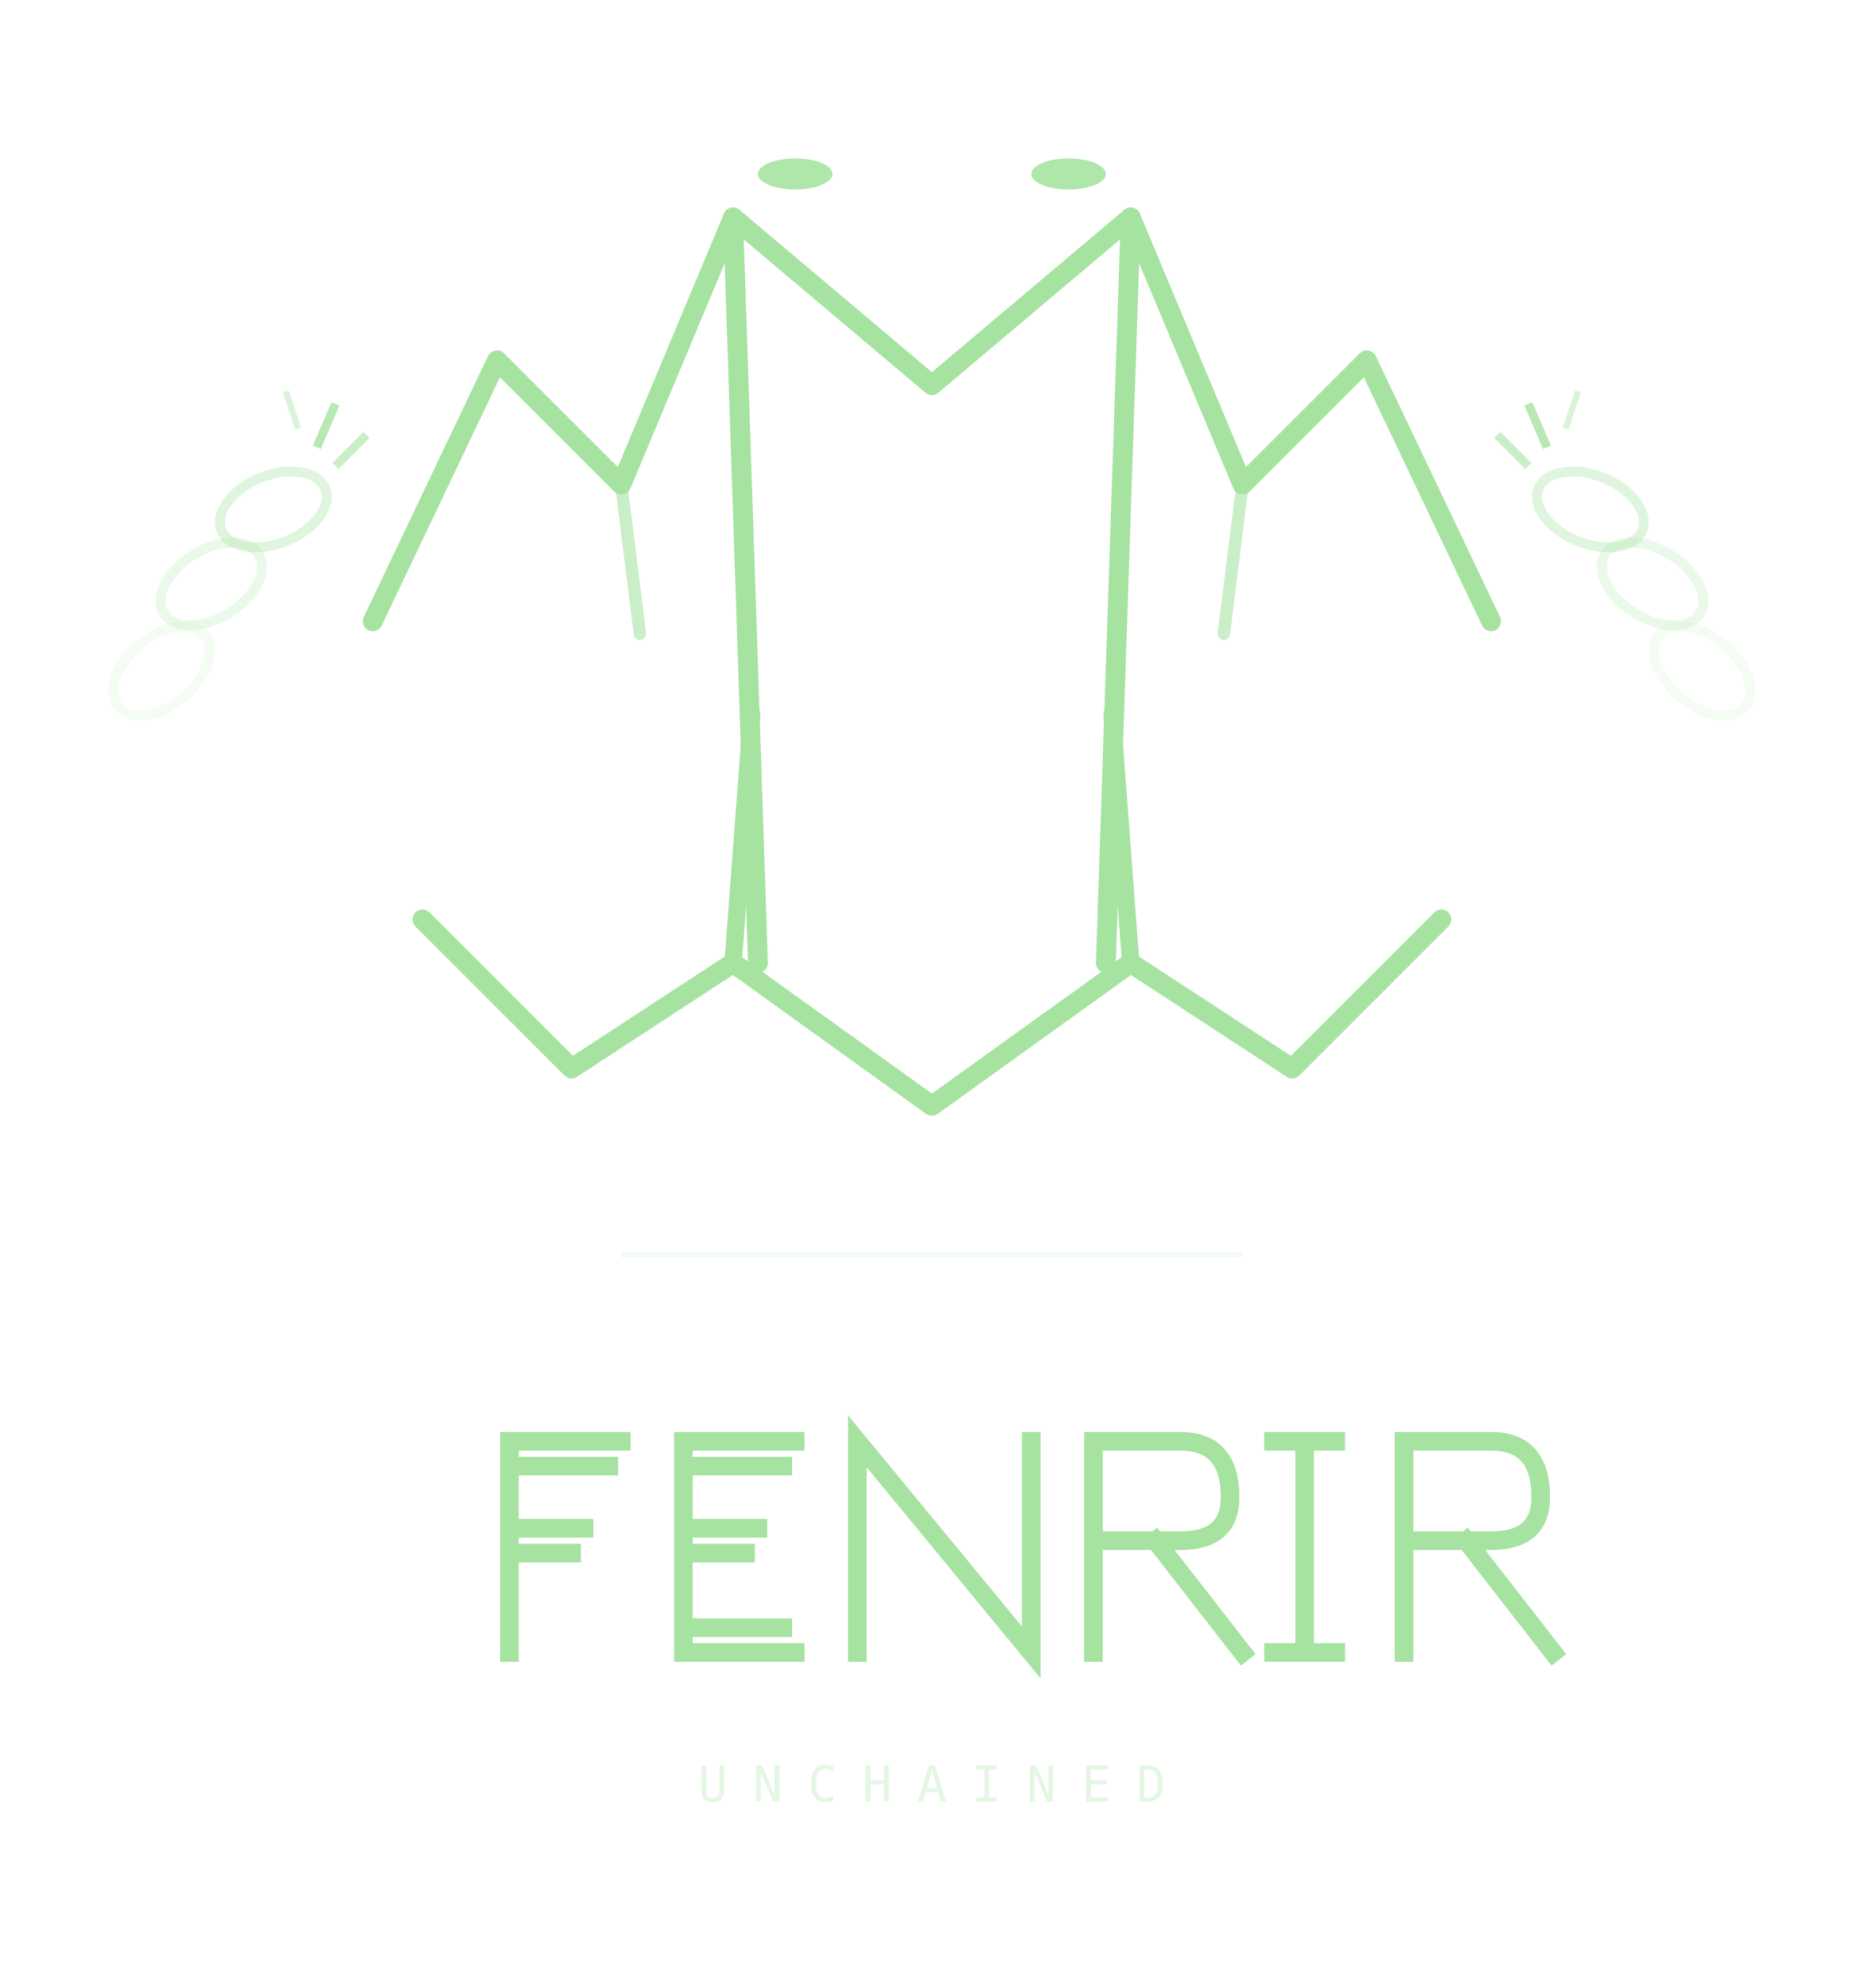
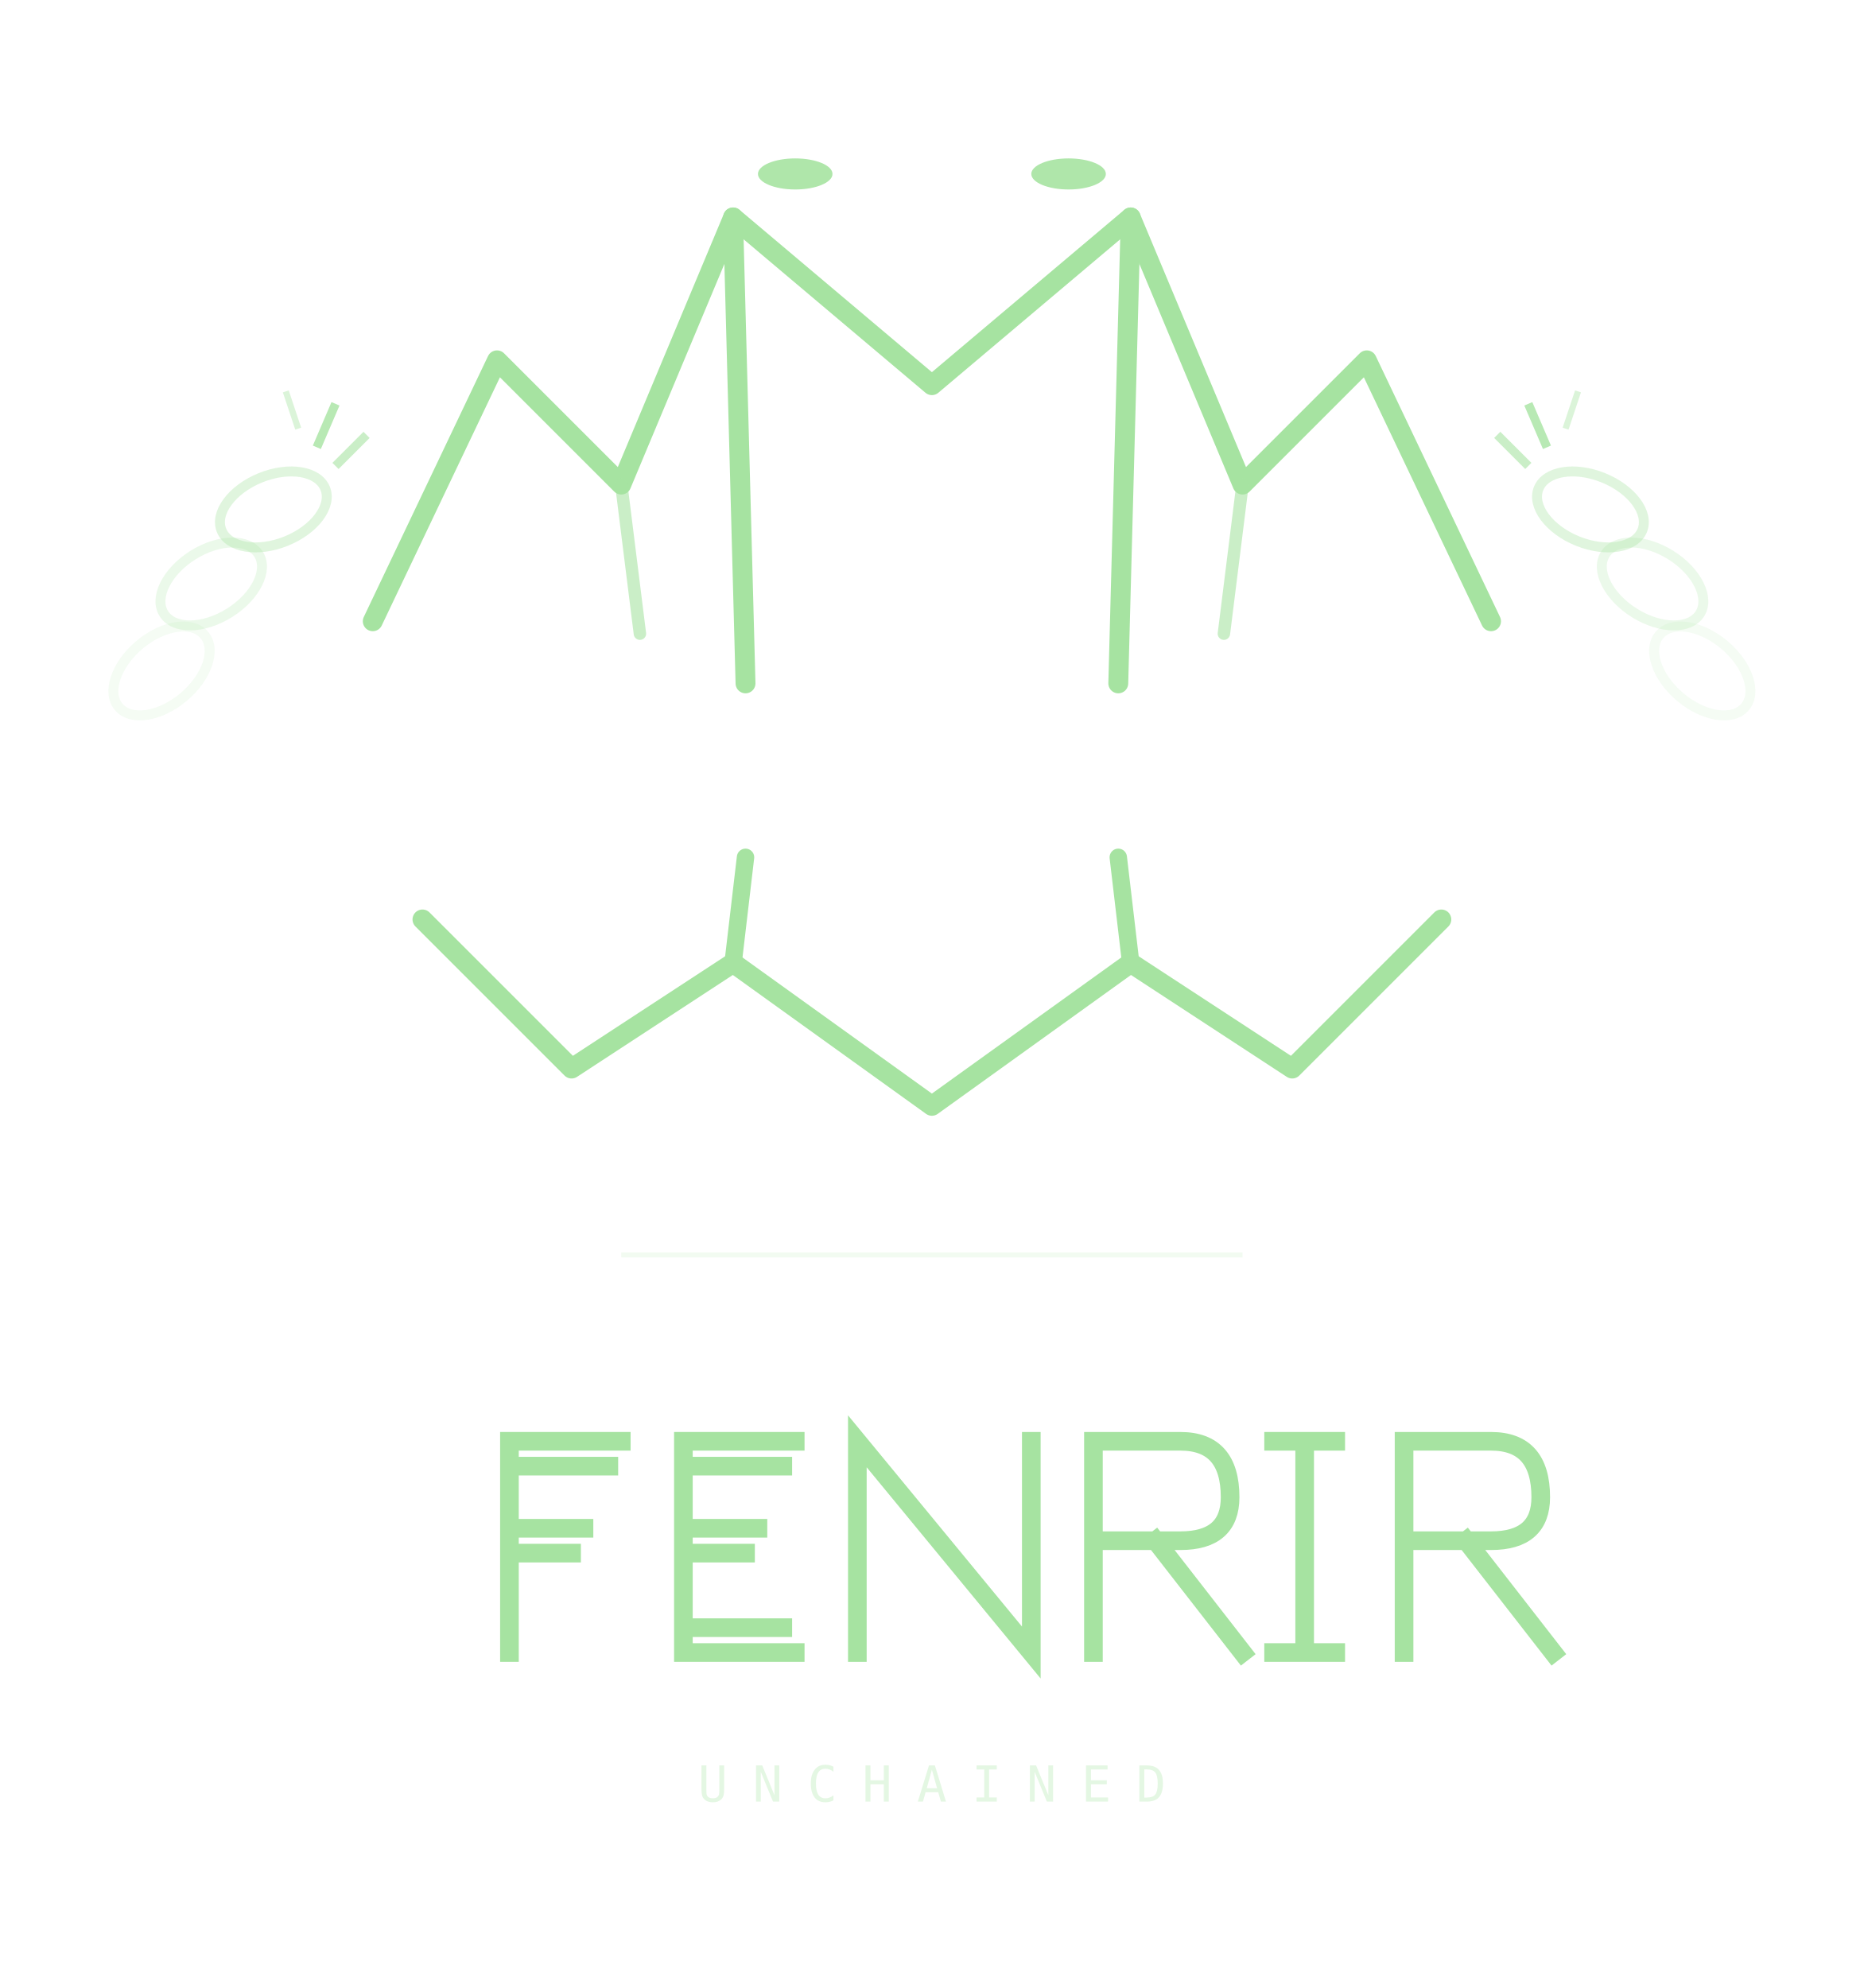
<svg xmlns="http://www.w3.org/2000/svg" viewBox="0 0 300 320" width="300" height="320">
  <ellipse cx="128" cy="28" rx="6" ry="2.5" fill="#a6e3a1" opacity="0.9" />
  <ellipse cx="172" cy="28" rx="6" ry="2.5" fill="#a6e3a1" opacity="0.9" />
  <path d="M60,100 L80,58 L100,78 L118,35 L150,62 L182,35 L200,78 L220,58 L240,100" fill="none" stroke="#a6e3a1" stroke-width="3.2" stroke-linejoin="round" stroke-linecap="round" />
-   <line x1="118" y1="35" x2="122" y2="155" stroke="#a6e3a1" stroke-width="3.2" stroke-linecap="round" />
-   <line x1="182" y1="35" x2="178" y2="155" stroke="#a6e3a1" stroke-width="3.2" stroke-linecap="round" />
+   <line x1="118" y1="35" x2="120" y2="110" stroke="#a6e3a1" stroke-width="3.2" stroke-linecap="round" />
+   <line x1="182" y1="35" x2="180" y2="110" stroke="#a6e3a1" stroke-width="3.2" stroke-linecap="round" />
  <line x1="100" y1="78" x2="103" y2="102" stroke="#a6e3a1" stroke-width="2" stroke-linecap="round" opacity="0.6" />
  <line x1="200" y1="78" x2="197" y2="102" stroke="#a6e3a1" stroke-width="2" stroke-linecap="round" opacity="0.6" />
  <path d="M68,148 L92,172 L118,155 L150,178 L182,155 L208,172 L232,148" fill="none" stroke="#a6e3a1" stroke-width="3.2" stroke-linejoin="round" stroke-linecap="round" />
-   <line x1="118" y1="155" x2="121" y2="115" stroke="#a6e3a1" stroke-width="2.8" stroke-linecap="round" />
-   <line x1="182" y1="155" x2="179" y2="115" stroke="#a6e3a1" stroke-width="2.8" stroke-linecap="round" />
+   <line x1="118" y1="155" x2="120" y2="138" stroke="#a6e3a1" stroke-width="2.8" stroke-linecap="round" />
+   <line x1="182" y1="155" x2="180" y2="138" stroke="#a6e3a1" stroke-width="2.8" stroke-linecap="round" />
  <ellipse cx="44" cy="82" rx="9" ry="5.5" fill="none" stroke="#a6e3a1" stroke-width="1.6" opacity="0.35" transform="rotate(-22 44 82)" />
  <ellipse cx="34" cy="94" rx="9" ry="5.5" fill="none" stroke="#a6e3a1" stroke-width="1.6" opacity="0.22" transform="rotate(-32 34 94)" />
  <ellipse cx="26" cy="108" rx="9" ry="5.5" fill="none" stroke="#a6e3a1" stroke-width="1.6" opacity="0.12" transform="rotate(-40 26 108)" />
  <ellipse cx="256" cy="82" rx="9" ry="5.5" fill="none" stroke="#a6e3a1" stroke-width="1.6" opacity="0.35" transform="rotate(22 256 82)" />
  <ellipse cx="266" cy="94" rx="9" ry="5.5" fill="none" stroke="#a6e3a1" stroke-width="1.6" opacity="0.22" transform="rotate(32 266 94)" />
  <ellipse cx="274" cy="108" rx="9" ry="5.5" fill="none" stroke="#a6e3a1" stroke-width="1.6" opacity="0.12" transform="rotate(40 274 108)" />
  <line x1="51" y1="72" x2="54" y2="65" stroke="#a6e3a1" stroke-width="1.4" opacity="0.8" />
  <line x1="54" y1="75" x2="59" y2="70" stroke="#a6e3a1" stroke-width="1.4" opacity="0.6" />
  <line x1="48" y1="69" x2="46" y2="63" stroke="#a6e3a1" stroke-width="1" opacity="0.4" />
  <line x1="249" y1="72" x2="246" y2="65" stroke="#a6e3a1" stroke-width="1.4" opacity="0.8" />
  <line x1="246" y1="75" x2="241" y2="70" stroke="#a6e3a1" stroke-width="1.4" opacity="0.6" />
  <line x1="252" y1="69" x2="254" y2="63" stroke="#a6e3a1" stroke-width="1" opacity="0.4" />
  <line x1="100" y1="202" x2="200" y2="202" stroke="#a6e3a1" stroke-width="0.8" opacity="0.15" />
  <g transform="translate(150, 232)">
    <path d="M-68,0 L-68,34 M-68,0 L-50,0 M-68,4 L-52,4 M-68,14 L-56,14 M-68,18 L-58,18" fill="none" stroke="#a6e3a1" stroke-width="3" stroke-linejoin="miter" stroke-linecap="square" />
    <path d="M-40,0 L-40,34 M-40,0 L-22,0 M-40,4 L-24,4 M-40,14 L-28,14 M-40,18 L-30,18 M-40,30 L-24,30 M-40,34 L-22,34" fill="none" stroke="#a6e3a1" stroke-width="3" stroke-linejoin="miter" stroke-linecap="square" />
    <path d="M-12,34 L-12,0 L16,34 L16,0" fill="none" stroke="#a6e3a1" stroke-width="3" stroke-linejoin="miter" stroke-linecap="square" />
    <path d="M26,0 L26,34 M26,0 L40,0 Q48,0 48,9 Q48,16 40,16 L26,16 M36,16 L50,34" fill="none" stroke="#a6e3a1" stroke-width="3" stroke-linejoin="miter" stroke-linecap="square" />
    <path d="M60,0 L60,34 M55,0 L65,0 M55,34 L65,34" fill="none" stroke="#a6e3a1" stroke-width="3" stroke-linejoin="miter" stroke-linecap="square" />
    <path d="M76,0 L76,34 M76,0 L90,0 Q98,0 98,9 Q98,16 90,16 L76,16 M86,16 L100,34" fill="none" stroke="#a6e3a1" stroke-width="3" stroke-linejoin="miter" stroke-linecap="square" />
  </g>
  <text x="150" y="290" text-anchor="middle" fill="#a6e3a1" font-family="monospace" font-size="8" letter-spacing="4" opacity="0.3">UNCHAINED</text>
</svg>
